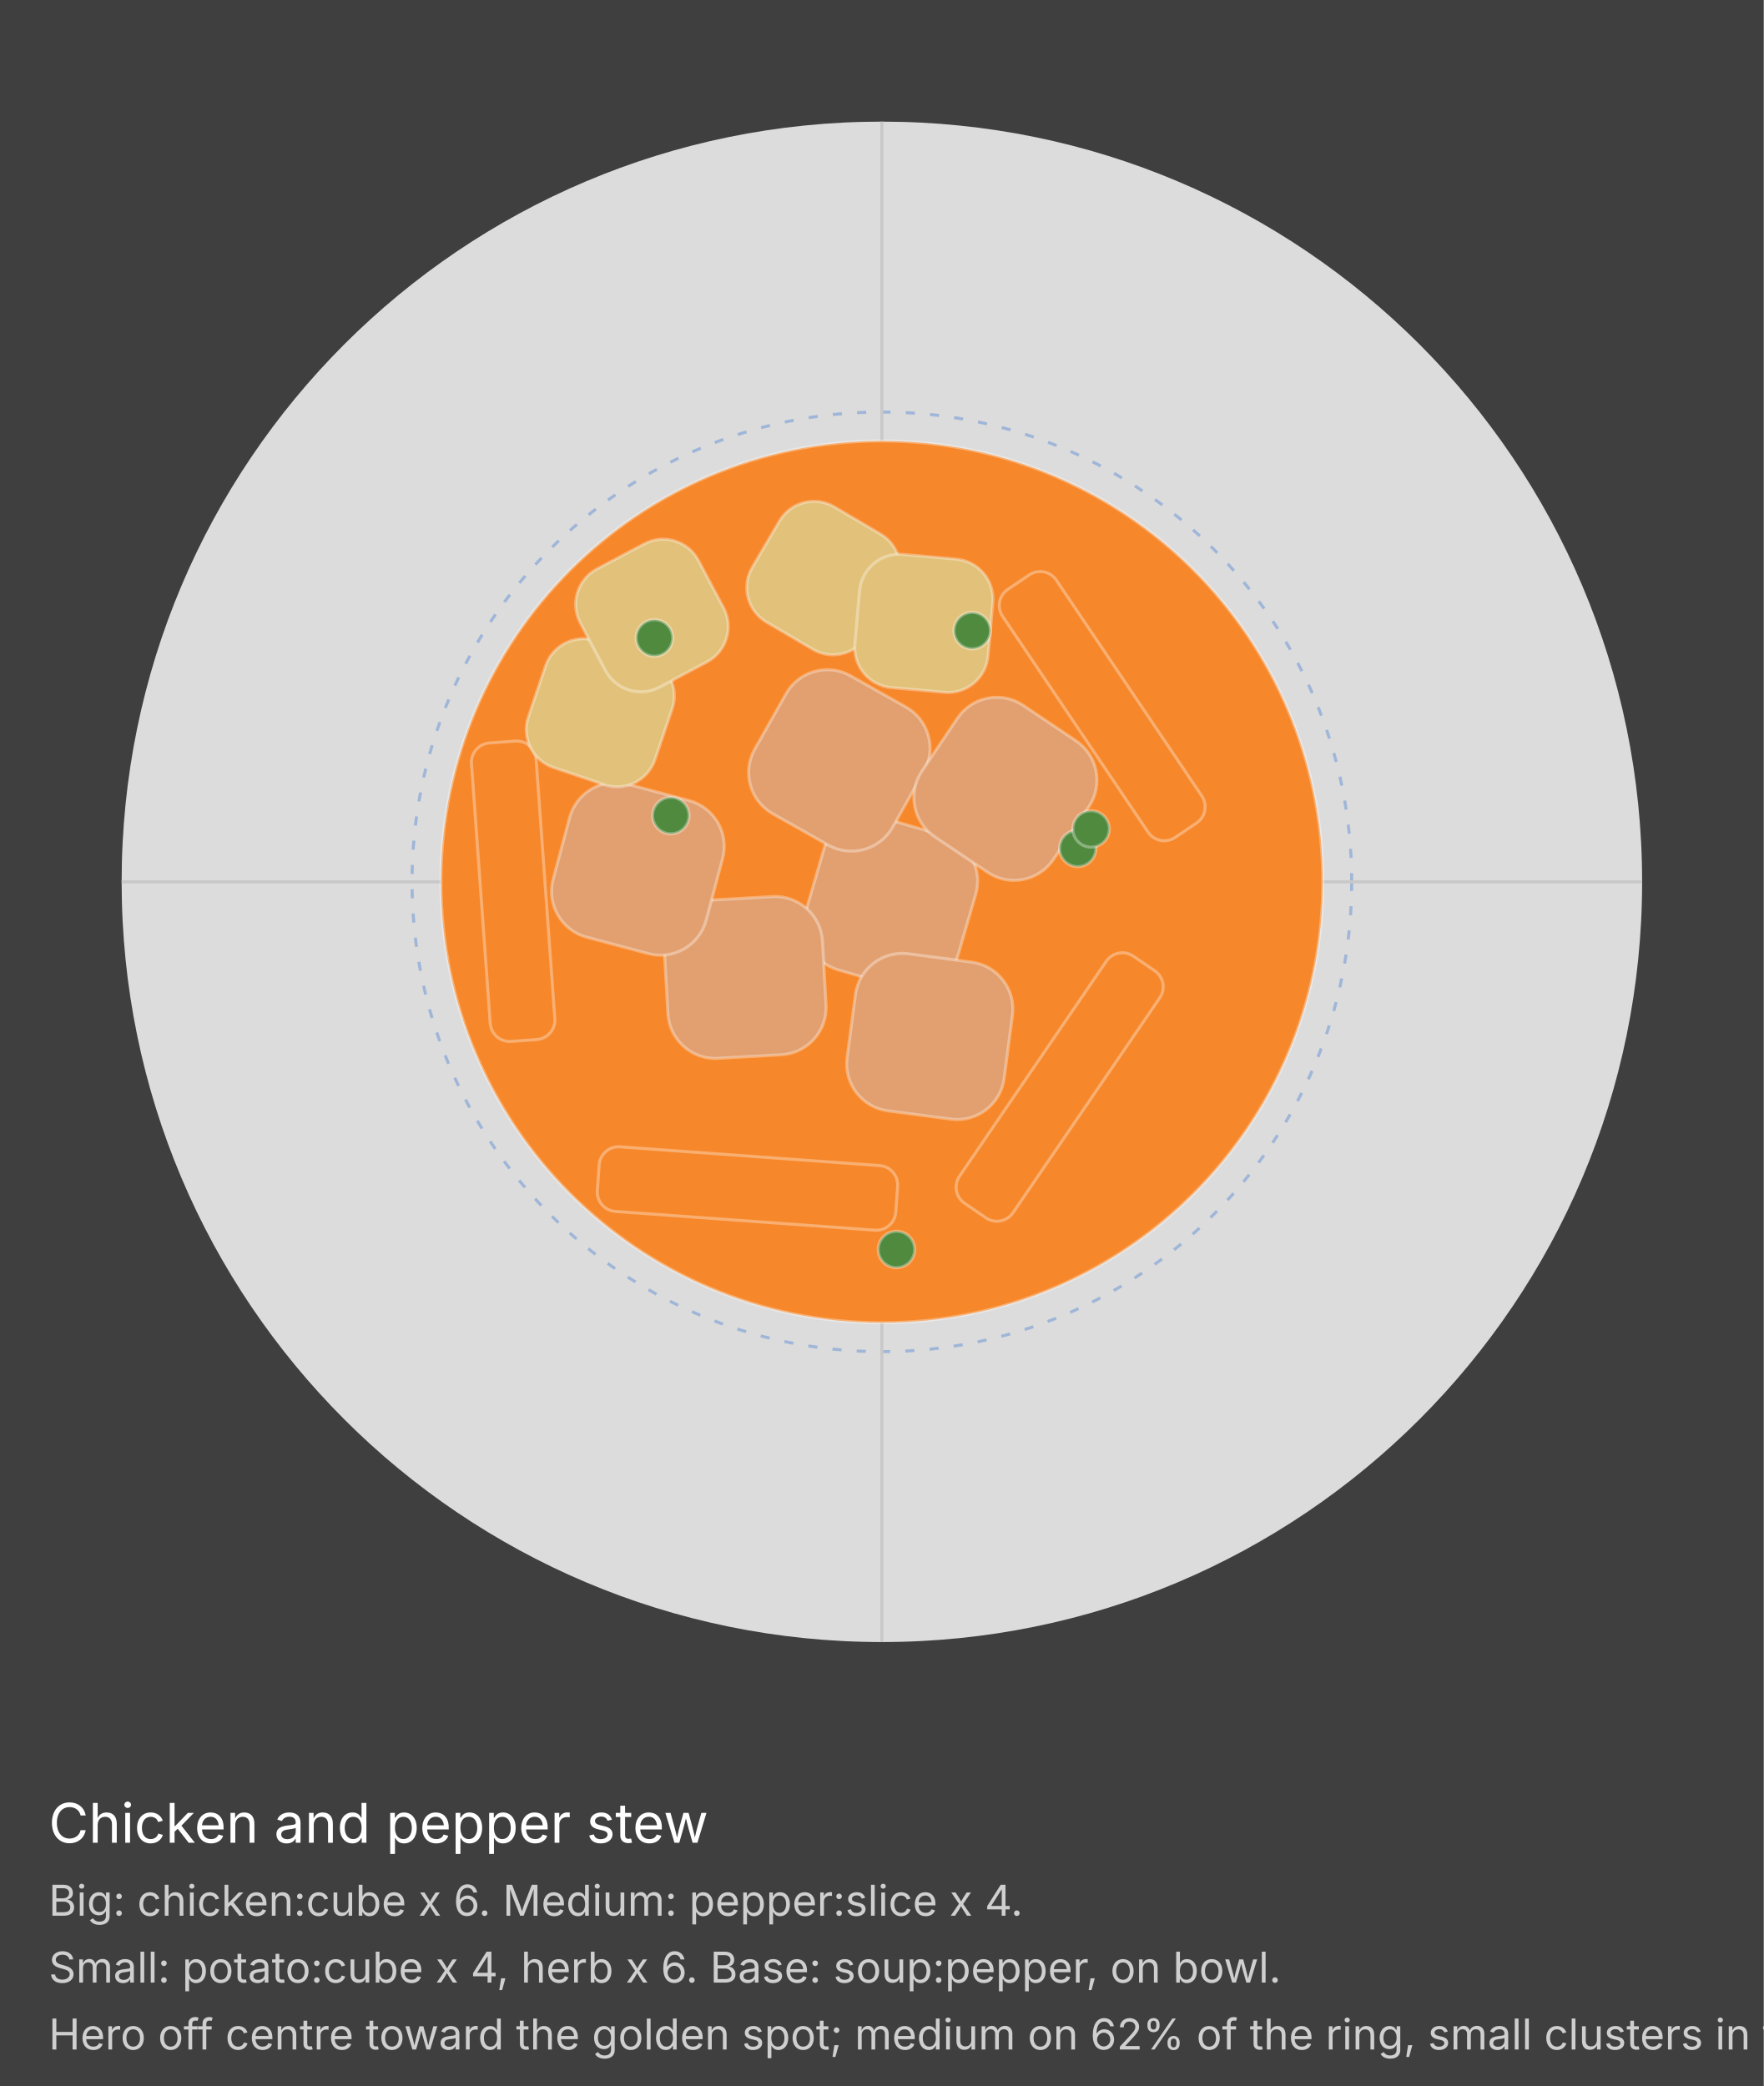
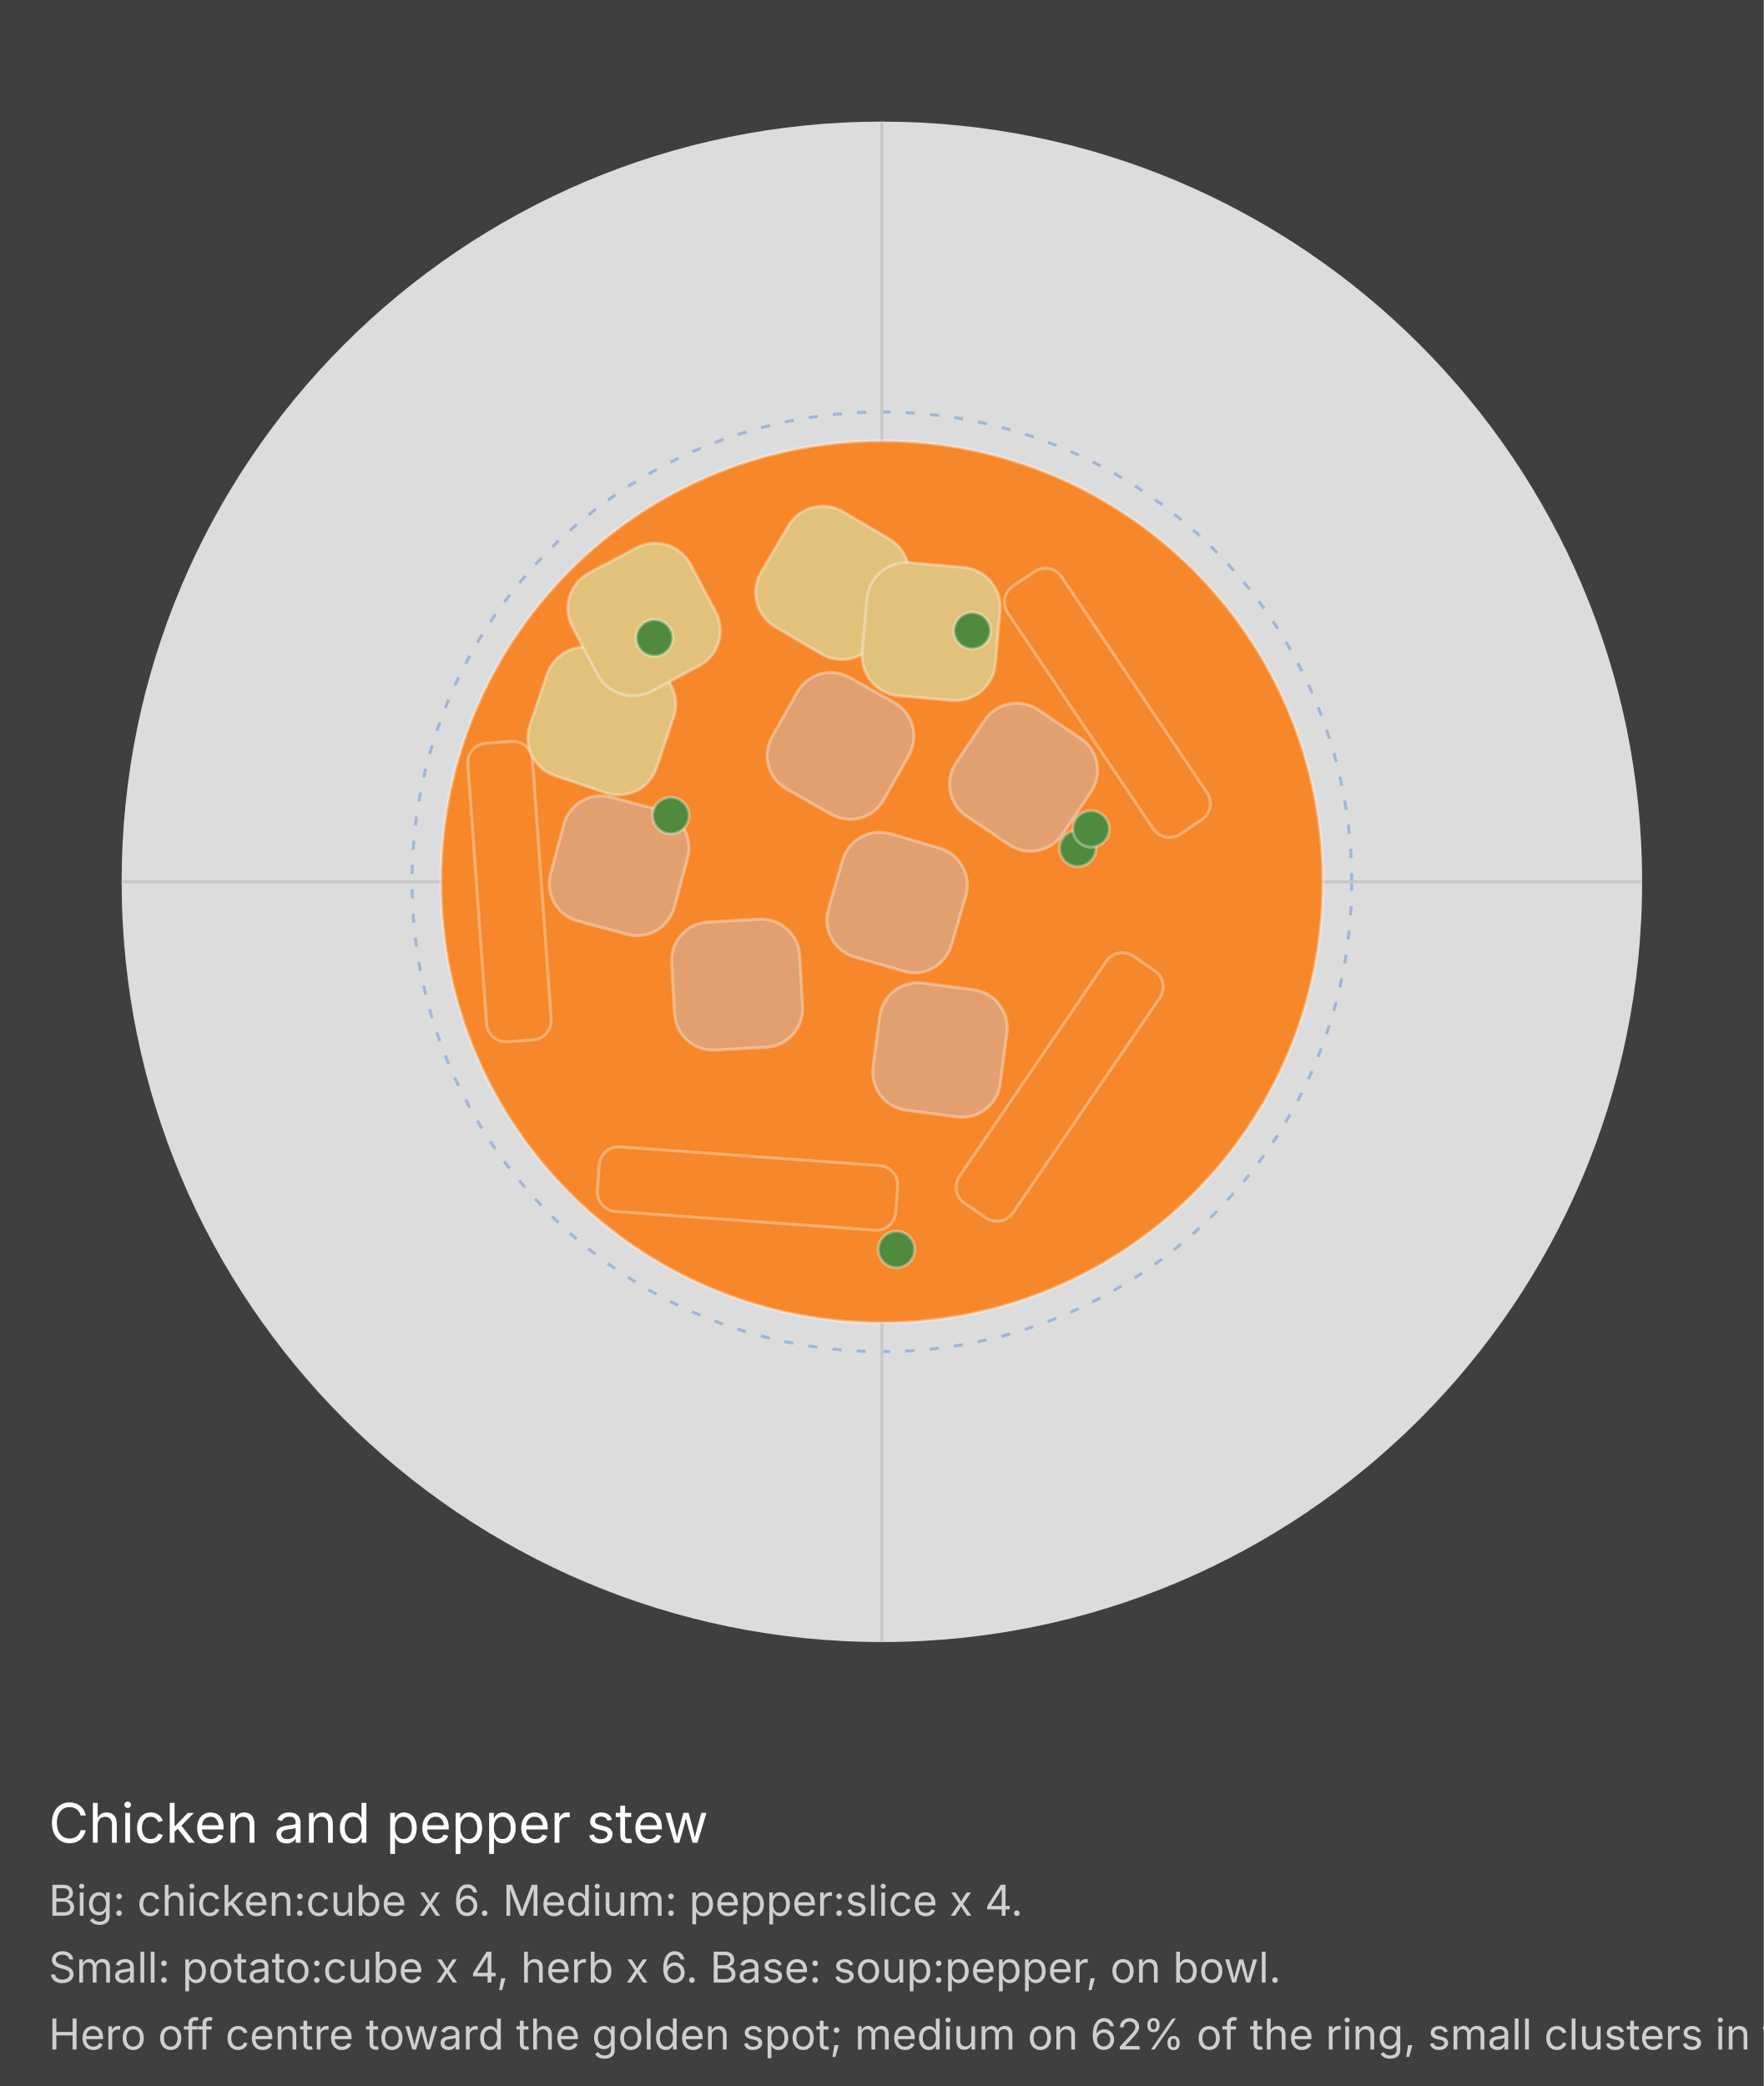
<svg xmlns="http://www.w3.org/2000/svg" width="580" height="686">
  <rect width="580" height="686" fill="#3f3f3f" />
  <circle cx="290.0" cy="290.0" r="250.0" fill="#dcdcdc" />
  <circle cx="290.0" cy="290.0" r="90.0" fill="none" stroke="#bdbdbd" stroke-dasharray="6 6" />
  <circle cx="290.0" cy="290.0" r="154.5" fill="none" stroke="#9fb6d8" stroke-dasharray="3 5" />
  <line x1="40.0" y1="290.0" x2="540.0" y2="290.0" stroke="#c8c8c8" />
  <line x1="290.0" y1="40.0" x2="290.0" y2="540.0" stroke="#c8c8c8" />
  <circle transform="translate(290.0 290.0) rotate(0)" r="145.0" fill="#f6872a" stroke="#ffffff55" />
-   <rect transform="translate(292.9 296.8) rotate(196.2562)" x="-26.1" y="-26.1" width="52.1" height="52.1" rx="15.6" fill="#e2a070" stroke="#ffffff55" />
-   <rect transform="translate(245.1 321.4) rotate(266.7711)" x="-26.1" y="-26.1" width="52.1" height="52.1" rx="15.6" fill="#e2a070" stroke="#ffffff55" />
-   <rect transform="translate(276.0 250.0) rotate(209.4333)" x="-26.1" y="-26.1" width="52.1" height="52.1" rx="15.6" fill="#e2a070" stroke="#ffffff55" />
-   <rect transform="translate(305.7 340.9) rotate(97.50647)" x="-26.1" y="-26.1" width="52.1" height="52.1" rx="15.6" fill="#e2a070" stroke="#ffffff55" />
-   <rect transform="translate(209.8 285.8) rotate(14.95736)" x="-26.1" y="-26.1" width="52.1" height="52.1" rx="15.6" fill="#e2a070" stroke="#ffffff55" />
-   <rect transform="translate(330.7 259.4) rotate(303.8795)" x="-26.1" y="-26.1" width="52.1" height="52.1" rx="15.6" fill="#e2a070" stroke="#ffffff55" />
-   <rect transform="translate(362.5 232.2) rotate(-33.98)" x="-10.7" y="-49.2" width="21.3" height="98.4" rx="6.4" fill="#f6872a" stroke="#ffffff55" />
+   <rect transform="translate(295.0 296.8) rotate(196.2562)" x="-21.1" y="-21.1" width="42.2" height="42.2" rx="12.7" fill="#e2a070" stroke="#ffffff55" />
+   <rect transform="translate(242.4 323.8) rotate(266.7711)" x="-21.1" y="-21.1" width="42.2" height="42.2" rx="12.7" fill="#e2a070" stroke="#ffffff55" />
+   <rect transform="translate(276.4 245.3) rotate(209.4333)" x="-21.1" y="-21.1" width="42.2" height="42.2" rx="12.7" fill="#e2a070" stroke="#ffffff55" />
+   <rect transform="translate(309.1 345.3) rotate(97.50647)" x="-21.1" y="-21.1" width="42.2" height="42.2" rx="12.7" fill="#e2a070" stroke="#ffffff55" />
+   <rect transform="translate(203.6 284.7) rotate(14.95736)" x="-21.1" y="-21.1" width="42.2" height="42.2" rx="12.7" fill="#e2a070" stroke="#ffffff55" />
+   <rect transform="translate(336.6 255.6) rotate(303.8795)" x="-21.1" y="-21.1" width="42.2" height="42.2" rx="12.7" fill="#e2a070" stroke="#ffffff55" />
+   <rect transform="translate(364.2 231.1) rotate(-33.98)" x="-10.7" y="-49.2" width="21.3" height="98.4" rx="6.4" fill="#f6872a" stroke="#ffffff55" />
  <rect transform="translate(348.5 357.5) rotate(34.33198)" x="-10.7" y="-49.2" width="21.3" height="98.4" rx="6.4" fill="#f6872a" stroke="#ffffff55" />
  <rect transform="translate(245.8 390.9) rotate(94.13249)" x="-10.7" y="-49.2" width="21.3" height="98.4" rx="6.4" fill="#f6872a" stroke="#ffffff55" />
-   <rect transform="translate(168.7 293.1) rotate(175.8709)" x="-10.7" y="-49.2" width="21.3" height="98.4" rx="6.4" fill="#f6872a" stroke="#ffffff55" />
-   <rect transform="translate(197.4 234.4) rotate(18.65584)" x="-22.0" y="-22.0" width="44.0" height="44.0" rx="13.2" fill="#e2c27a" stroke="#ffffff55" />
-   <rect transform="translate(214.4 202.4) rotate(242.0667)" x="-22.0" y="-22.0" width="44.0" height="44.0" rx="13.2" fill="#e2c27a" stroke="#ffffff55" />
-   <rect transform="translate(270.8 190.1) rotate(300.4411)" x="-22.0" y="-22.0" width="44.0" height="44.0" rx="13.2" fill="#e2c27a" stroke="#ffffff55" />
-   <rect transform="translate(303.8 205.0) rotate(275.0534)" x="-22.0" y="-22.0" width="44.0" height="44.0" rx="13.2" fill="#e2c27a" stroke="#ffffff55" />
+   <rect transform="translate(167.5 293.2) rotate(175.8709)" x="-10.7" y="-49.2" width="21.3" height="98.4" rx="6.4" fill="#f6872a" stroke="#ffffff55" />
+   <rect transform="translate(197.9 237.1) rotate(18.65584)" x="-22.0" y="-22.0" width="44.0" height="44.0" rx="13.2" fill="#e2c27a" stroke="#ffffff55" />
+   <rect transform="translate(211.8 203.7) rotate(242.0667)" x="-22.0" y="-22.0" width="44.0" height="44.0" rx="13.2" fill="#e2c27a" stroke="#ffffff55" />
+   <rect transform="translate(273.7 191.7) rotate(300.4411)" x="-22.0" y="-22.0" width="44.0" height="44.0" rx="13.2" fill="#e2c27a" stroke="#ffffff55" />
+   <rect transform="translate(306.2 207.7) rotate(275.0534)" x="-22.0" y="-22.0" width="44.0" height="44.0" rx="13.2" fill="#e2c27a" stroke="#ffffff55" />
  <circle transform="translate(354.4 279.0) rotate(0)" r="6.0" fill="#4f8a3e" stroke="#ffffff55" />
  <circle transform="translate(215.2 209.8) rotate(0)" r="6.0" fill="#4f8a3e" stroke="#ffffff55" />
  <circle transform="translate(319.7 207.4) rotate(0)" r="6.0" fill="#4f8a3e" stroke="#ffffff55" />
  <circle transform="translate(220.6 268.2) rotate(0)" r="6.0" fill="#4f8a3e" stroke="#ffffff55" />
  <circle transform="translate(358.8 272.6) rotate(0)" r="6.0" fill="#4f8a3e" stroke="#ffffff55" />
  <circle transform="translate(294.8 410.9) rotate(0)" r="6.0" fill="#4f8a3e" stroke="#ffffff55" />
  <text x="16" y="606" fill="#ffffff" font-family="Inter, sans-serif" font-size="18">Chicken and pepper stew</text>
  <text x="16" y="630" fill="#cfcfcf" font-family="Inter, sans-serif" font-size="14">Big: chicken:cube x 6. Medium: pepper:slice x 4.</text>
  <text x="16" y="652" fill="#cfcfcf" font-family="Inter, sans-serif" font-size="14">Small: potato:cube x 4, herb x 6. Base: soup:pepper, on bowl.</text>
  <text x="16" y="674" fill="#cfcfcf" font-family="Inter, sans-serif" font-size="14">Hero off centre toward the golden spot; medium on 62% of the ring, small clusters in the rest.</text>
</svg>
